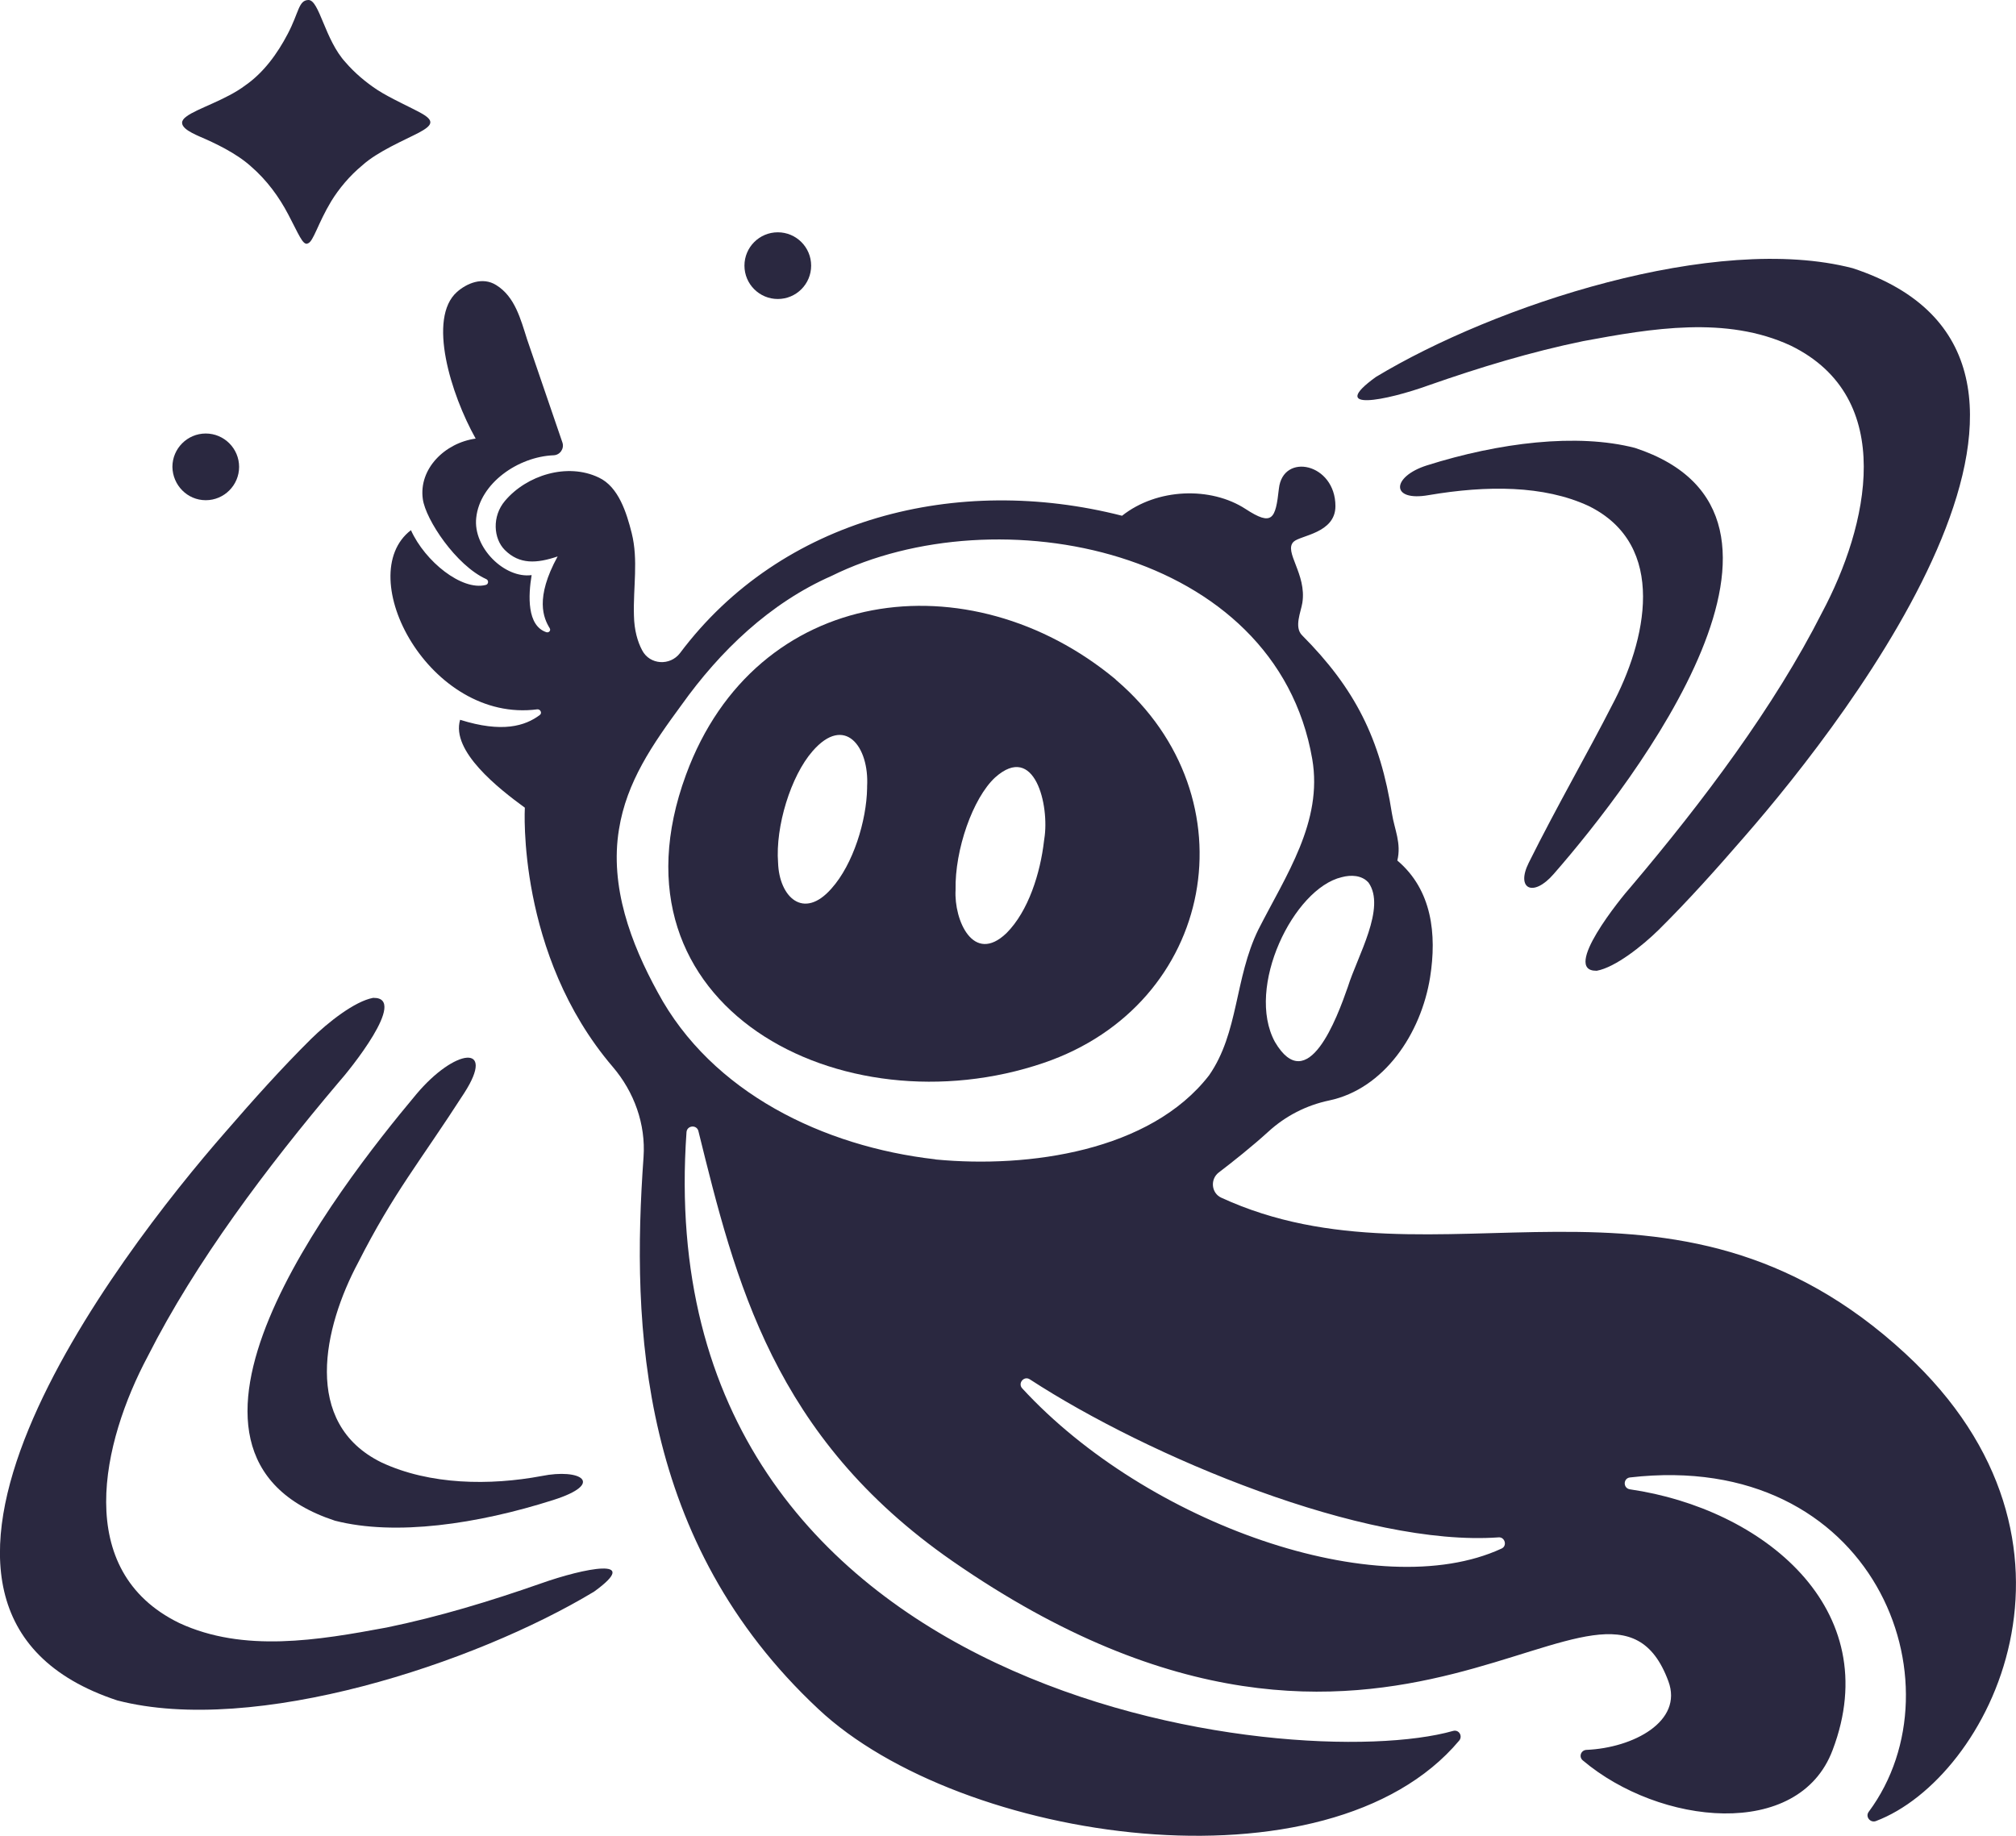
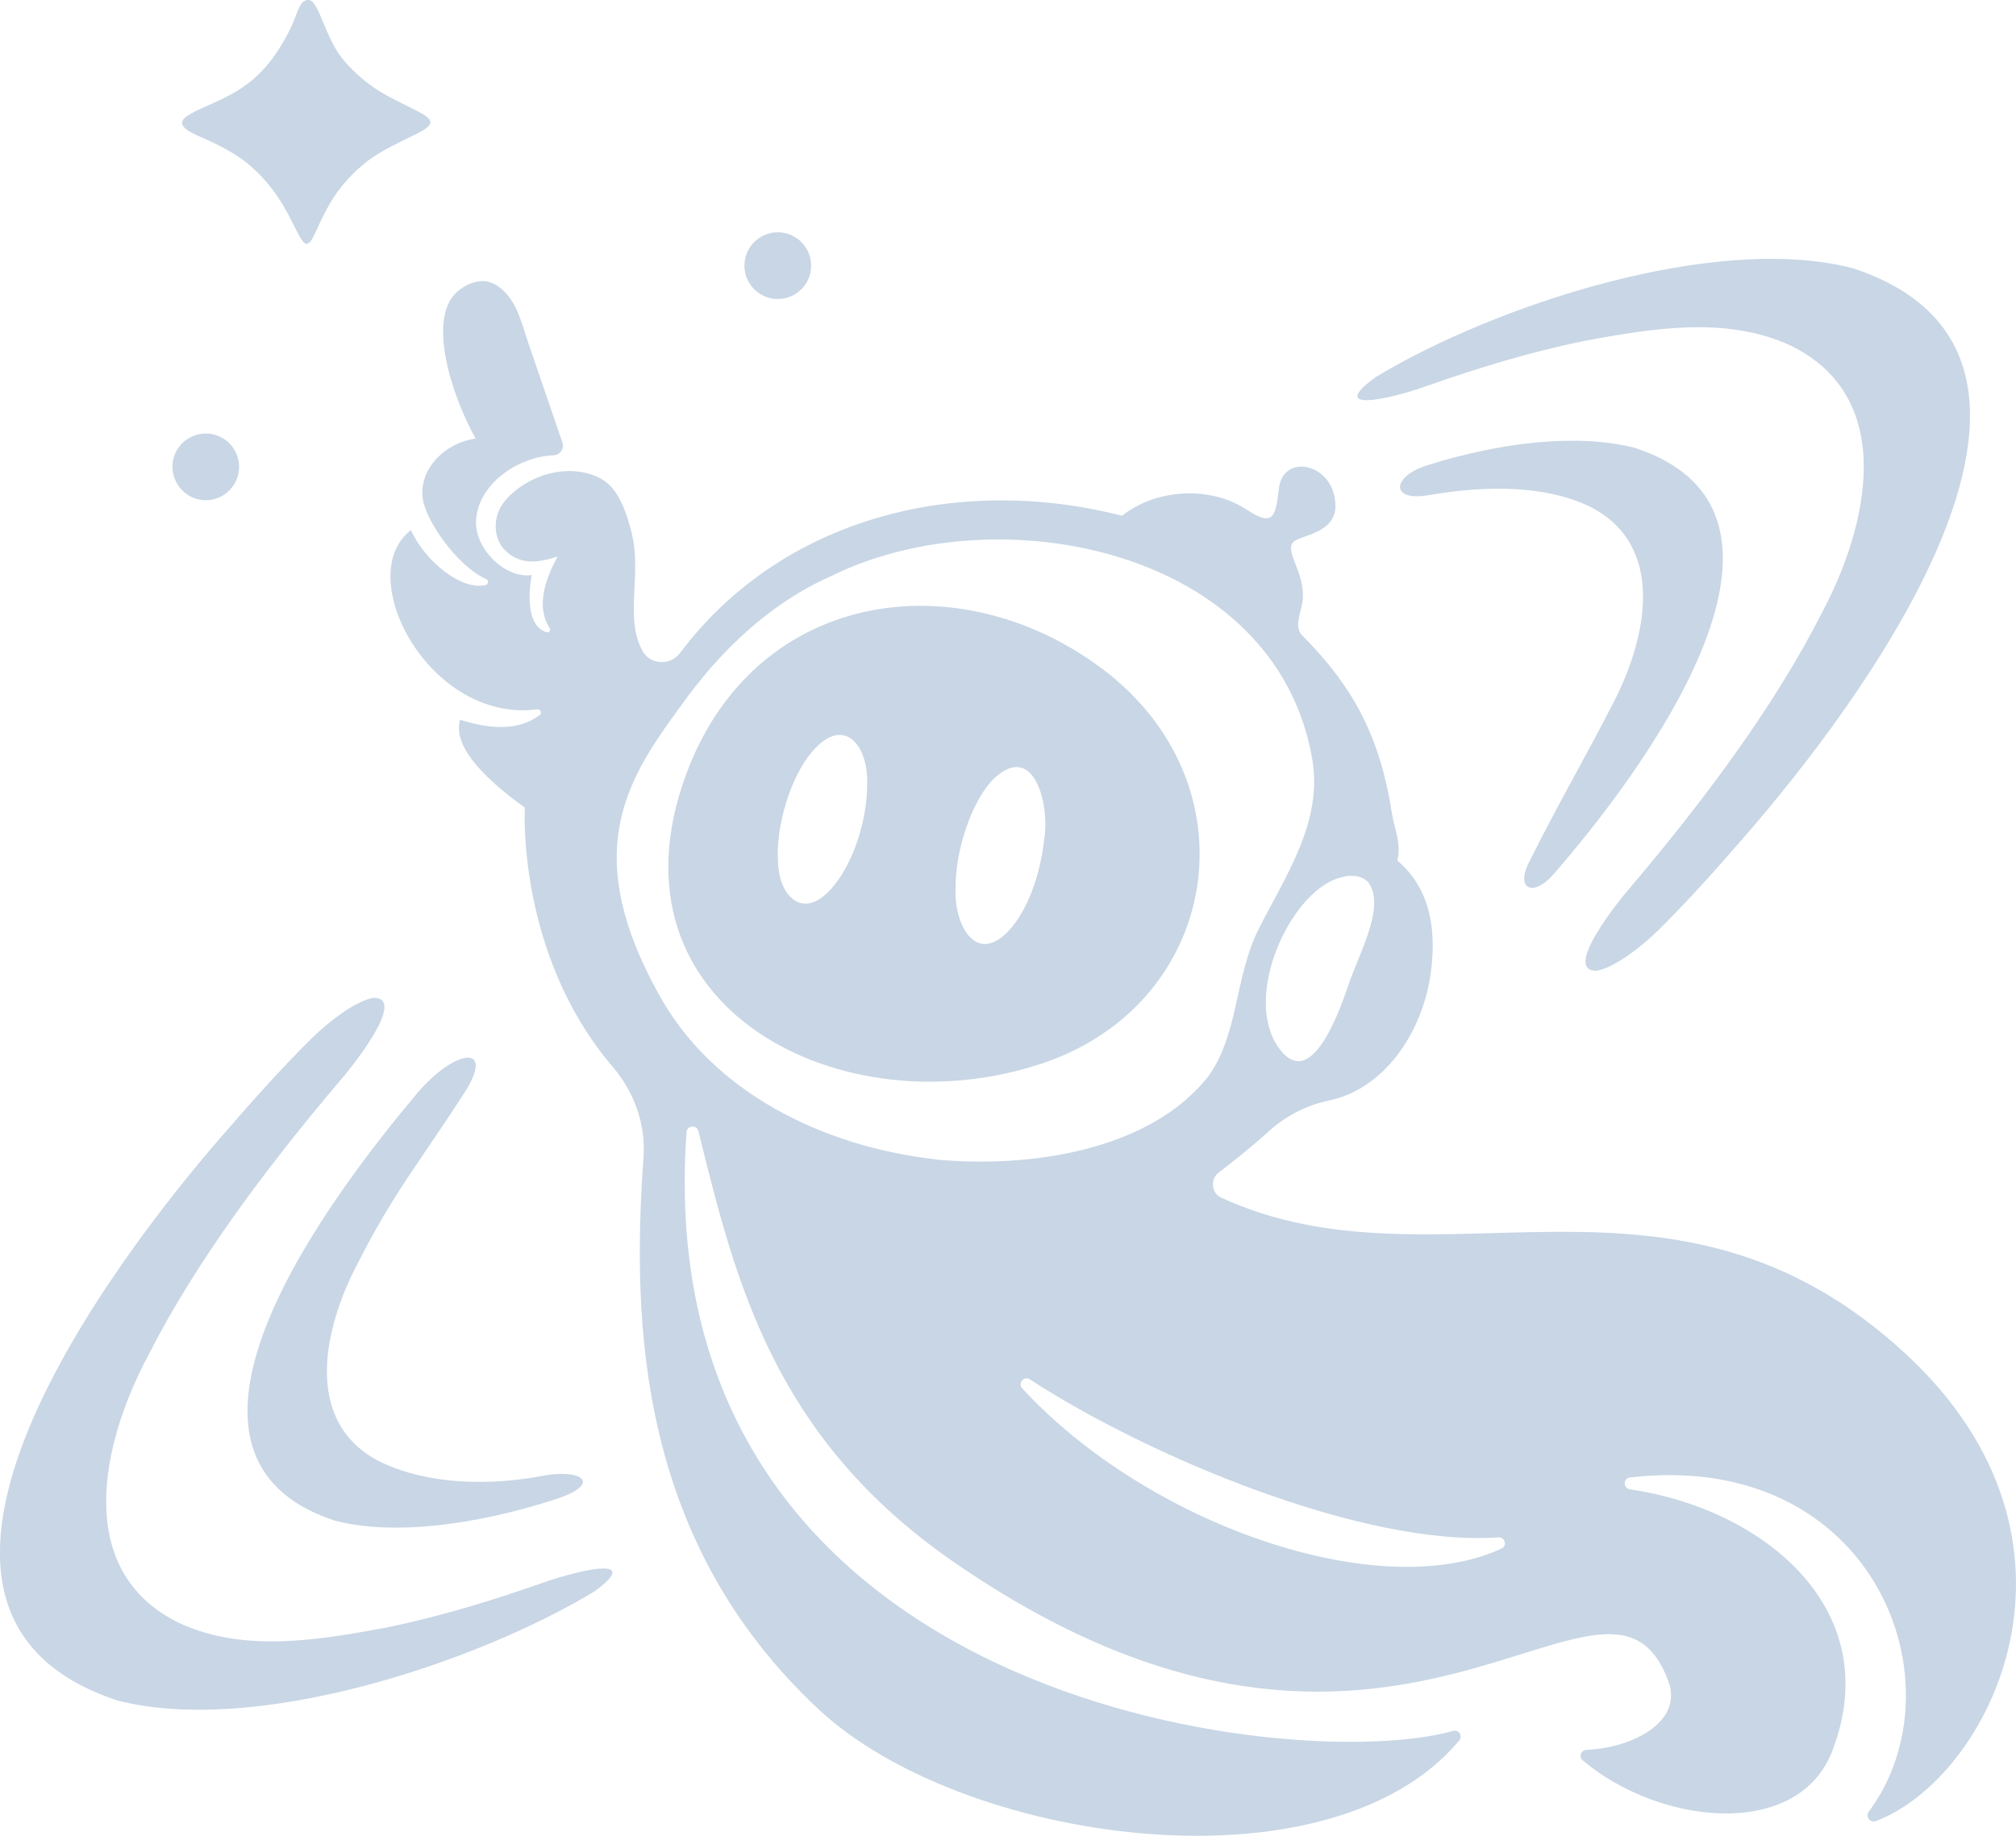
<svg xmlns="http://www.w3.org/2000/svg" version="1.0" id="Layer_1" x="0px" y="0px" viewBox="0 0 713.3 649.6" style="enable-background:new 0 0 713.3 649.6;" xml:space="preserve">
  <style type="text/css">
- 	.st0{fill:#2A2840;}
+ 	.st0{fill:#C8D6E5;}
	@keyframes polaris-tw{0%,100%{opacity:1}50%{opacity:.55}}
	@media (prefers-reduced-motion: no-preference){
		.tw{animation:polaris-tw 4s ease-in-out infinite}
		.tw-d1{animation-delay:1.3s}.tw-d2{animation-delay:2.6s}}

</style>
  <g>
    <path class="st0 tw" d="M70.6,48.3c5.4,2.3,13,5.9,18.1,10.5c5.8,5,10.1,11,13.3,17.1c3.6,6.8,5.1,10.9,6.8,10.3l0.1-0.1h0.1   c1.9-0.7,3.5-7.1,8.2-14.9c2.7-4.4,6.5-9,11-12.7c5.4-4.9,14.9-8.9,19.9-11.5c4.9-2.6,5.7-4.2,1.2-6.8c-3.7-2.1-11.2-5.4-15.8-8.4   c-4.1-2.7-8-6-11.2-9.7C114.9,14.1,113-0.1,109.1,0c-3.5,0.1-3.3,4.4-7.3,12c-3.6,6.9-8.5,13.7-15,18.2c-6.7,5.1-17.3,8.3-20.8,11   C61.6,44.3,67.5,46.9,70.6,48.3z" />
    <path class="st0" d="M41.5,601.7c48.6,12.6,126.6-13.1,168.7-38.5c17.3-12.5-3.6-8.3-18.8-2.9c-18,6.3-36.1,11.8-54.6,15.6   c-24.2,4.5-50.6,9-73.4-1.6c-37.9-18.5-27.3-64-11.1-94.4c16.9-33.4,42.2-67,67.5-96.9c3.7-4.1,24.7-30,12.4-29.9v0H132   c-6.5,1.2-16,8.7-21.9,14.5c-10.5,10.4-20.5,21.6-30.2,32.8C41.2,444.6-54.7,570,41.5,601.7z" />
    <path class="st0" d="M505.6,136.3c18-6.3,36.1-11.8,54.6-15.6c24.2-4.5,50.6-9,73.4,1.6c37.9,18.5,27.3,64,11.1,94.4   c-16.9,33.4-42.2,67-67.5,96.9c-3.7,4.1-24.7,30-12.4,29.9v0h0.2c6.5-1.2,16-8.7,21.9-14.5c10.5-10.4,20.5-21.6,30.2-32.8   c38.7-44.3,134.6-169.7,38.4-201.3c-48.6-12.6-126.6,13.1-168.7,38.5C469.5,145.9,490.4,141.8,505.6,136.3z" />
    <path class="st0" d="M164.3,386.7L164.3,386.7c11.3-17.6-3.4-15.7-17,0.5C119,421,46.5,514.4,118.5,538.1   c21.4,5.5,50.5,1.2,77.2-7.3c18.6-5.9,9.7-11.3-4.1-8.5c-18.2,3.4-39.5,3.2-56.6-4.8c-28.4-13.9-20.4-48-8.3-70.7   C139.4,421.8,148.4,411.4,164.3,386.7z" />
    <path class="st0" d="M549.7,309.3c29-33.2,100.8-127.1,28.8-150.8c-20.5-5.3-48.1-1.9-73.7,6.2c-12.5,4-12.9,12.9,0.7,10.5   c20.6-3.5,40.7-3.5,56.5,3.8c28.4,13.9,20.4,48,8.3,70.7c-8.4,16.5-19.4,35.5-29.4,55.6l0,0C536.3,314.5,542.4,317.7,549.7,309.3z" />
    <path class="st0" d="M369.3,376.1c60.7-20.7,74.3-93.8,25.7-135.4c-0.1-0.1-0.3-0.3-0.4-0.4v0c-51.5-42.7-127.2-33.5-151.9,33.9   C212.5,356.4,298,400.4,369.3,376.1z M338.1,314.9c-0.3-14.2,6.1-32.5,14-39.8c14-12.5,19.3,9.9,17.4,21.7l-0.1,0.7l0,0   c-1.3,11.4-5.5,24.9-13.3,32.7C344.4,341.4,337.5,325.6,338.1,314.9z M287.5,265.8c11.4-13.1,20.1-1.6,19.3,12.5v0.6   c-0.2,11.5-4.9,26.9-12.6,35.5c-9.9,11.3-18.5,3-18.9-9.1C274.3,292.5,279.8,274.6,287.5,265.8z" />
    <path class="st0" d="M516.3,615.9c1.3-1.6-0.1-4-2.2-3.4c-55.3,15.7-285.5-9.2-271.2-211.9c0.2-2.4,3.6-2.7,4.2-0.4   c13.1,53,26.5,108.2,89.9,152.2C493.6,661,568.5,536,590.3,594.9c5.3,14.2-12.4,23.6-29,24.3c-1.9,0.1-2.8,2.4-1.3,3.7   c27.2,23,76.4,28.3,88.4-3.6c19.1-50.2-24.9-85.5-71.7-92.3c-2.5-0.4-2.4-3.9,0-4.2c86.4-10,118.1,73,84.5,118.3   c-1.3,1.7,0.5,4,2.5,3.3c40.3-15.2,82.6-98.7,10.6-165.3h0c-82.9-76.7-165.8-20.1-242.2-55.3c-3.5-1.6-4-6.5-0.9-8.9   c5-3.8,11.9-9.3,17.5-14.4c6.1-5.6,13.5-9.4,21.6-11.1c19.4-4.1,32.5-23.6,35.7-43.6c2.4-15.2,0.7-30.9-11.6-41.3   c1.5-6.1-1-11-1.9-16.6c-4.1-26.5-13.1-44.3-31.8-63.1c-2.9-2.9-0.4-8.3,0.1-11.5c1.6-10.2-6.7-18.1-3.1-21.6   c2.4-2.3,14.8-3,14.8-12.6c0-15.2-18.6-19.1-20-6.2c-1.2,10.8-2.3,13.4-11.8,7.2c-12.3-8-31.3-7.4-43.7,2.4   c-58.3-14.9-120.5,0.7-156.4,48.6c-3.5,4.6-10.7,4.2-13.4-1c-1.6-3-2.8-7.1-2.9-12.3c-0.3-10,1.6-19.6-0.8-29.2   c-1.8-7.1-4.6-16.3-11.6-19.6c-11.2-5.4-25.6-0.8-33.2,8.2c-4.7,5.5-4.1,13.4-0.1,17.4c5.2,5.2,11.3,4.8,18.7,2.3   c-8.1,14.8-5,21.8-2.8,25.4c0.5,0.8-0.3,1.7-1.2,1.4c-6.9-2.3-6.4-13-5.2-20.2c-9.5,1.3-20.8-9.7-19.6-20.3   c1.3-12.2,14.8-21.6,27.4-22.1c2.3-0.1,3.8-2.4,3.1-4.5l-12.5-36.5c-2.3-7.2-4.3-15.1-10.9-19.2c-4.9-3.1-10.5-0.6-13.9,2.4   c-10.5,9.3-2.2,36.2,6.6,51.9c-10.9,1.5-20.2,10.7-18.7,21.4c1,7.3,11.8,23.5,22.4,28.3c1,0.4,0.9,1.9-0.2,2.1   c-8.4,2.1-21.4-8.3-26.4-19.4c-21,16.1,6.6,68.4,44.7,63.4c1.1-0.1,1.8,1.3,0.9,2c-5.2,3.9-13.3,6.4-28.2,1.7   c-3.3,11.1,13.7,24.4,22.9,31.1c0,0-3,51.8,31.1,91.7c7.6,8.9,11.7,20.3,10.9,31.9c-4.3,60-1.5,136.1,61.8,195.3   C339.8,652,469.9,671.2,516.3,615.9z M530.2,544c2.3-0.2,3.2,3.1,1,4c-43.4,20-125.3-8.7-169.5-56.7c-1.7-1.8,0.6-4.6,2.7-3.2v0   C406.5,515.5,482.7,547.4,530.2,544z M484,312.1L484,312.1l0.2,0.2c6.3,8.9-3.9,26-7.3,36.9c-3.8,10.9-14.2,39.2-25.8,19.5   c-10.5-19.3,6.6-54.3,23.6-58.3C478,309.5,481.7,309.7,484,312.1z M219,293.5c2.7-16.9,11.9-30.1,22.1-44   c13.7-19.2,31.3-36.1,53.1-45.7c58.6-29,157.2-9.9,170.1,64.8c3.8,22.2-9.3,41.1-19.1,60.4c-8.4,17.2-6.9,36.4-17.4,51.5   c-20.8,26.9-63.9,32.9-96.6,29.8l-0.5-0.1c-39.2-4.5-78.9-23.5-98-59.1C223.2,333.8,215.7,313.7,219,293.5z" />
    <path class="st0 tw tw-d1" d="M72.8,177c6.5,0,11.8-5.3,11.8-11.8c0-6.5-5.3-11.8-11.8-11.8c-6.5,0-11.8,5.3-11.8,11.8   C61.1,171.7,66.3,177,72.8,177z" />
    <circle class="st0 tw tw-d2" cx="275.2" cy="94" r="11.8" />
  </g>
</svg>
